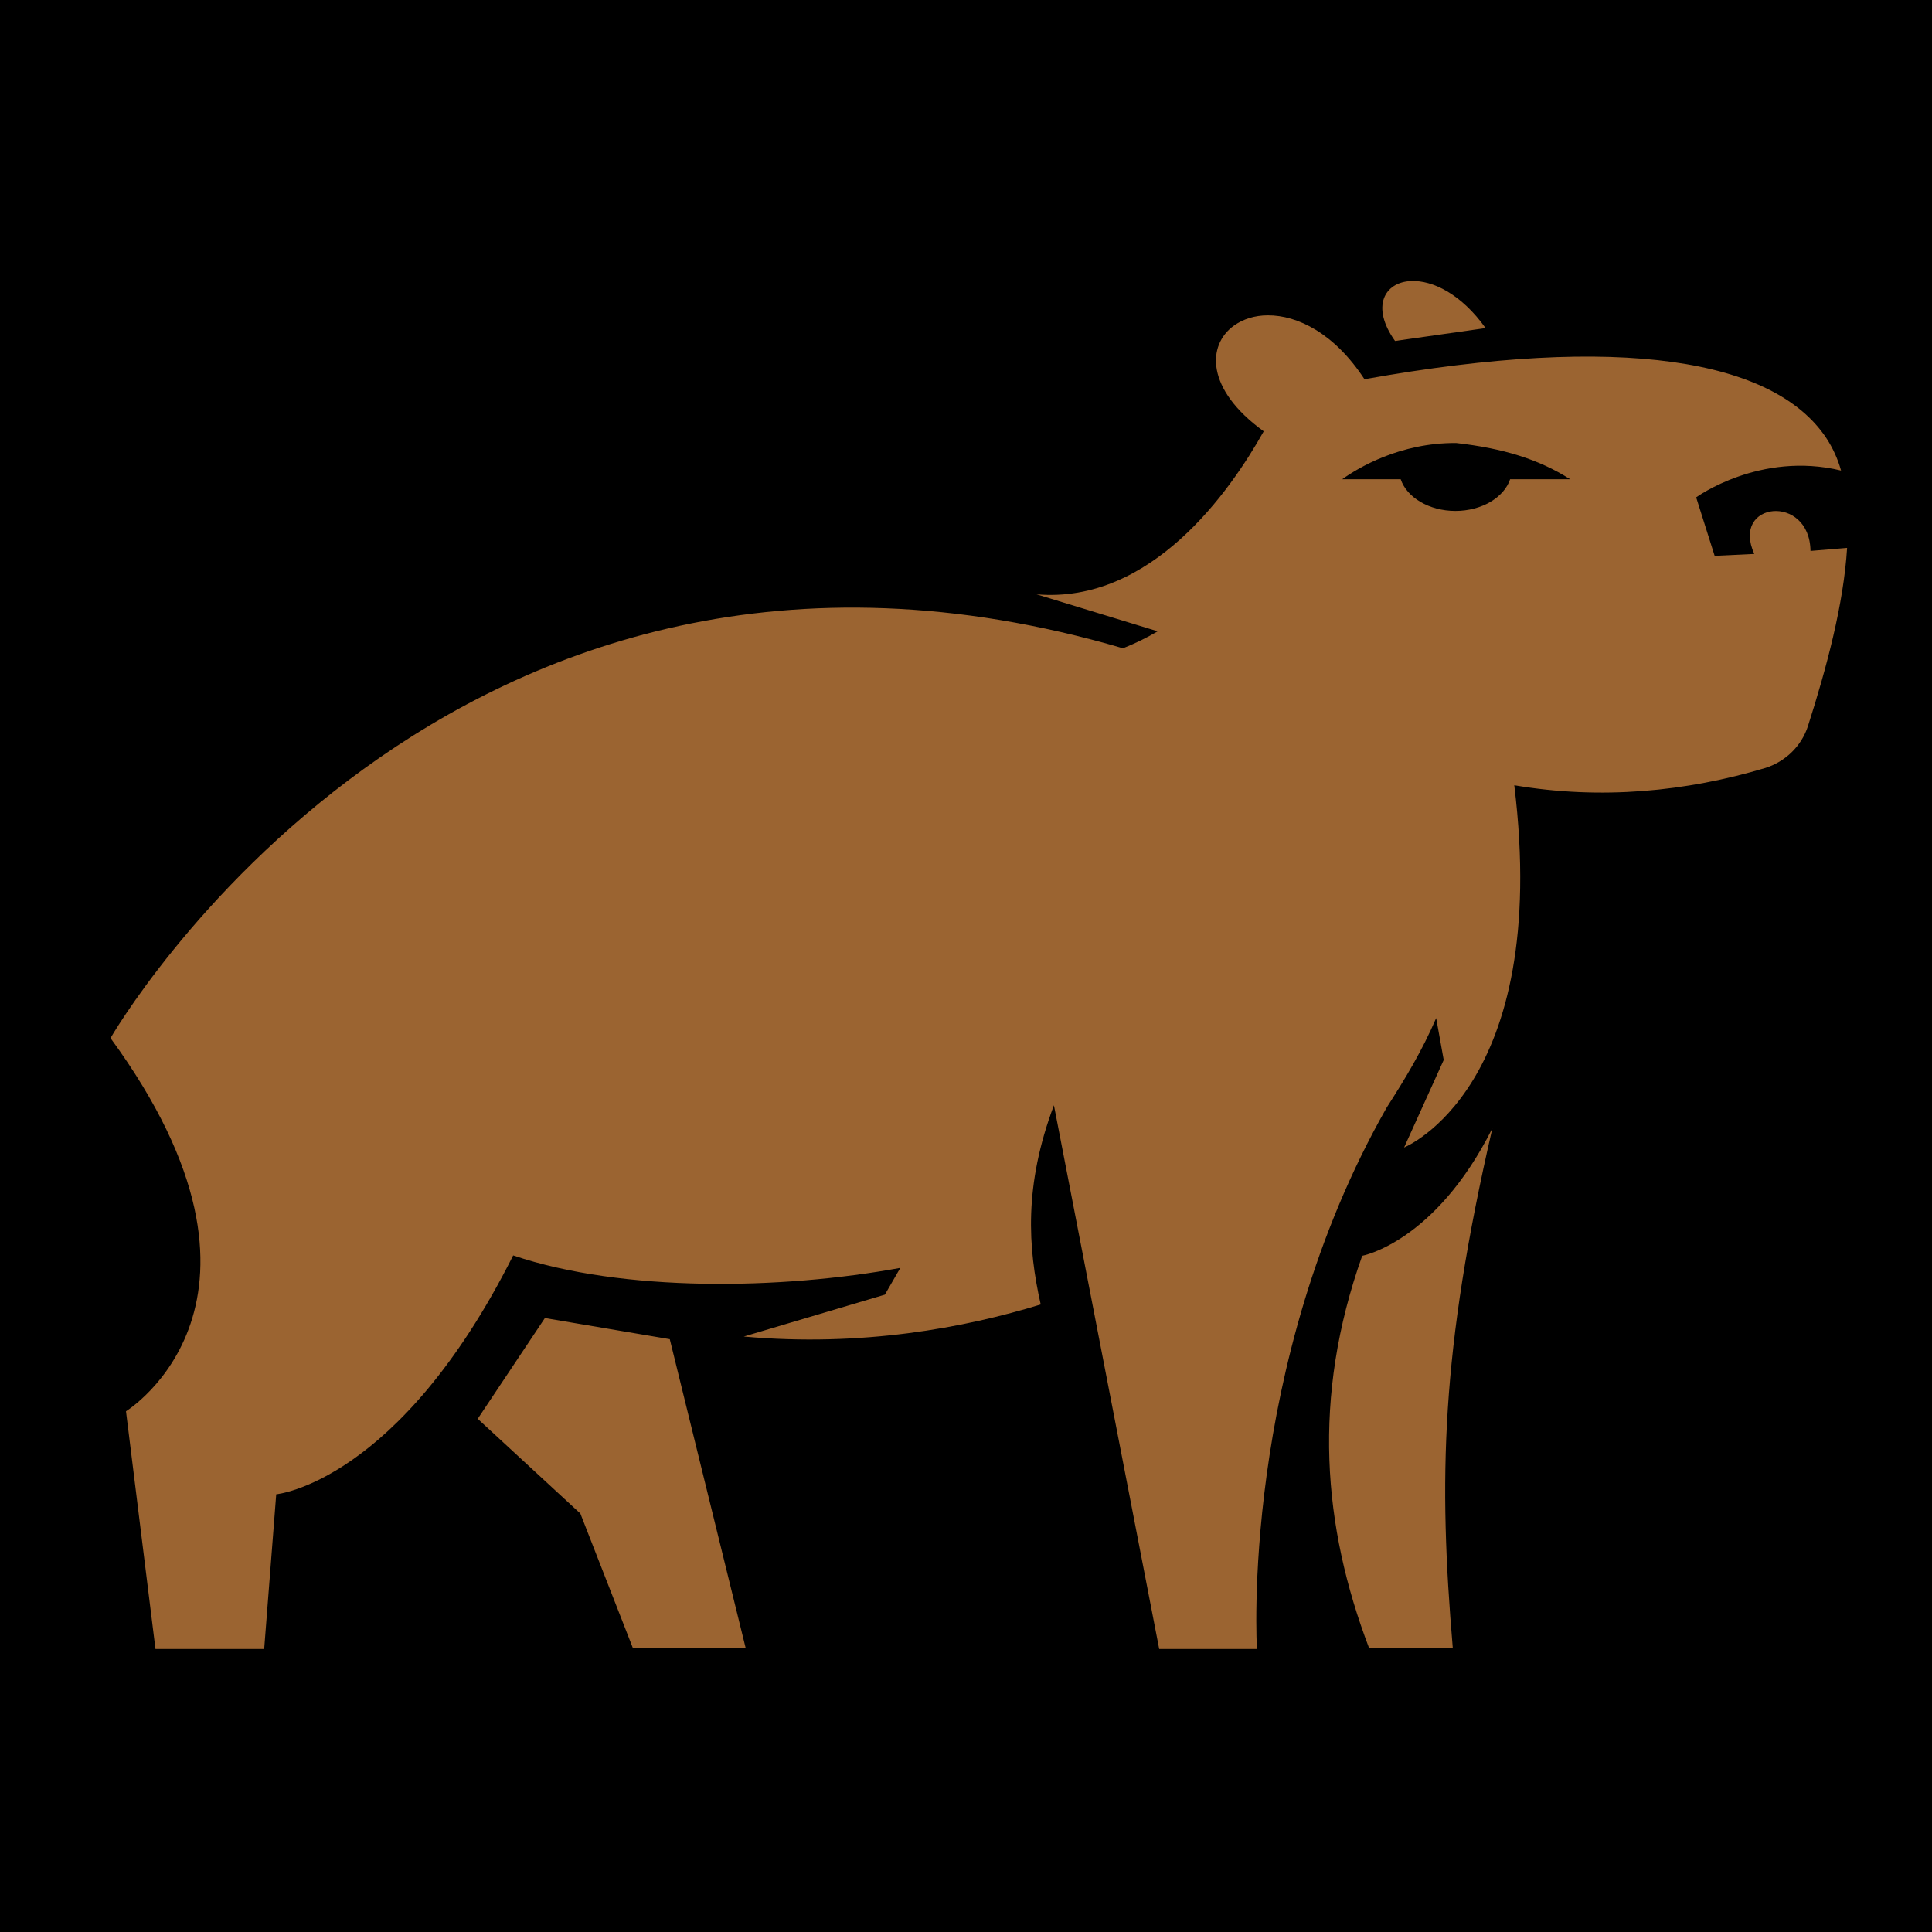
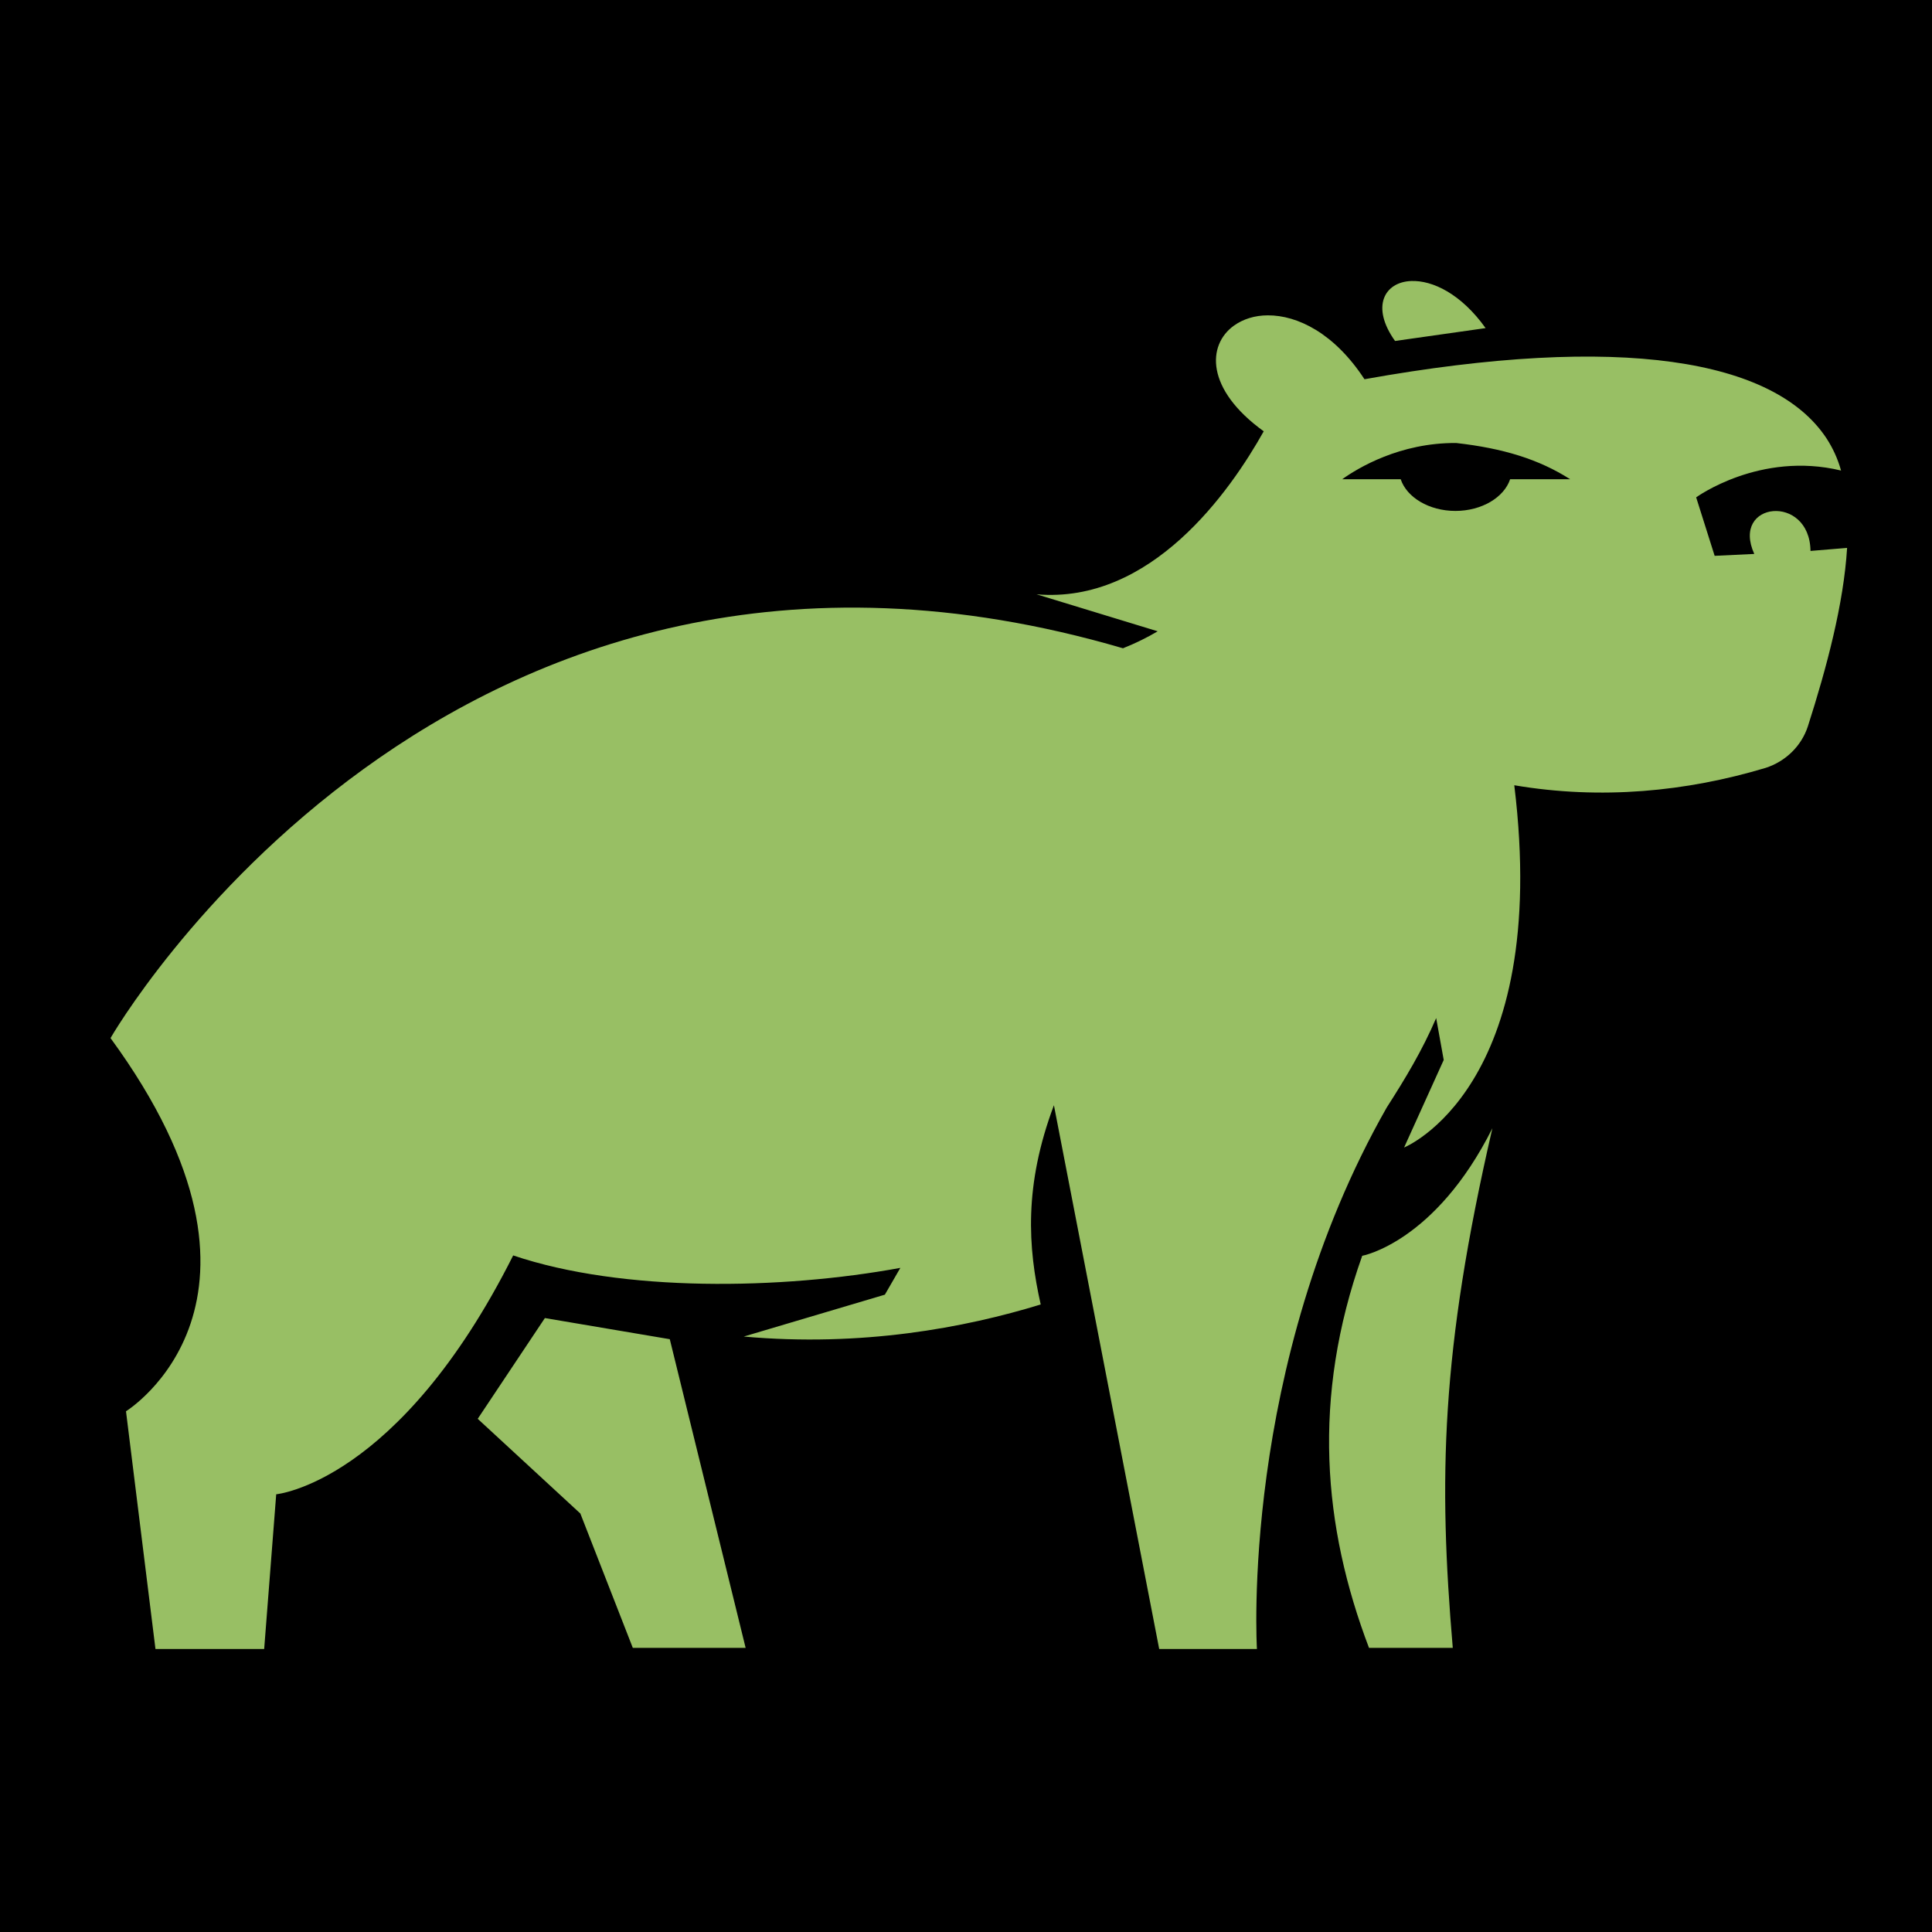
<svg xmlns="http://www.w3.org/2000/svg" style="height: 512px; width: 512px;" viewBox="0 0 512 512">
  <path d="M0 0h512v512H0z" fill="#48934r" fill-opacity="1" />
-   <g class="" style="" transform="translate(0,0)">
-     <path d="M374 74.47c-7.1.26-10.8 6.79-4.3 15.89l24-3.41c-6.5-9.11-14.1-12.69-19.7-12.48zm-38 9.1c-3.5 0-6.6 1.01-9 2.73-7.1 5.1-7.6 16.8 7.9 28-8.9 15.9-29.8 45.8-60.2 43.2l32.1 9.8c-2.7 1.6-5.7 3.1-9.2 4.5C118.7 119.4 29.29 275.1 29.29 275.1c51.1 69.9 4.1 98.9 4.1 98.9l7.81 63h28.81l3.19-41s32.5-3 62.8-63.3c29 9.8 71 9.1 102.6 3.3l-4.1 7.1-37.4 11.1c31.2 2.8 58.5-2.3 78.7-8.5-3.4-15.1-4.5-31.5 3.5-52.8L307.2 437h25.9s-4.6-75 34.4-143.5c5-7.8 9.4-15.1 13.1-23.7l2 11.1-10.5 23.2s39-15.7 29.2-96c23 3.9 45.6 1.7 66.6-4.6 5.3-1.7 9.5-5.8 11.2-11 5-15.6 9.5-32.5 10.4-47.3l-9.7.8c-.2-15.3-21.2-13.1-14.9.8l-10.5.5-4.9-15.5s16.9-12.3 38.4-7.1c-.9-3.2-2.2-6-3.9-8.6-13.8-20.8-54.3-27.8-122.4-15.6-8-12.24-17.8-16.96-25.6-16.93zm49.9 33.83c12.4 1.4 21.9 4.3 30.2 9.6h-15.9c-1.6 4.8-7.5 8.4-14.5 8.4s-12.9-3.6-14.5-8.4h-15.5c4.2-3 15.3-9.7 30.2-9.6zm9.6 181.6c-15.2 30.3-34.5 33.8-34.5 33.8-13.4 37.7-10.4 71.8 1.8 103.9H385c-3.8-44.7-3.2-78.4 10.5-137.7zm-251.1 50.3L126.6 376l27.2 25.1 13.9 35.6h29.9l-20.1-81.8z" fill="#9b6431" fill-opacity="1" />
+   <g class="" style="#e67d45" transform="translate(0,0)">
+     <path d="M374 74.47c-7.1.26-10.8 6.79-4.3 15.89l24-3.41c-6.5-9.11-14.1-12.69-19.7-12.48zm-38 9.1c-3.5 0-6.6 1.01-9 2.73-7.1 5.1-7.6 16.8 7.9 28-8.9 15.9-29.8 45.8-60.2 43.2l32.1 9.8c-2.7 1.6-5.7 3.1-9.2 4.5C118.7 119.4 29.29 275.1 29.29 275.1c51.1 69.9 4.1 98.9 4.1 98.9l7.81 63h28.81l3.19-41s32.5-3 62.8-63.3c29 9.8 71 9.1 102.6 3.3l-4.1 7.1-37.4 11.1c31.2 2.8 58.5-2.3 78.7-8.5-3.4-15.1-4.5-31.5 3.5-52.8L307.2 437h25.9s-4.6-75 34.4-143.5c5-7.8 9.4-15.1 13.1-23.7l2 11.1-10.5 23.2s39-15.7 29.2-96c23 3.9 45.6 1.7 66.6-4.6 5.3-1.7 9.5-5.8 11.2-11 5-15.6 9.5-32.5 10.4-47.3l-9.7.8c-.2-15.3-21.2-13.1-14.9.8l-10.5.5-4.9-15.5s16.9-12.3 38.4-7.1c-.9-3.2-2.2-6-3.9-8.6-13.8-20.8-54.3-27.8-122.4-15.6-8-12.24-17.8-16.96-25.6-16.93zm49.9 33.83c12.4 1.4 21.9 4.3 30.2 9.6h-15.9c-1.6 4.8-7.5 8.4-14.5 8.4s-12.9-3.6-14.5-8.4h-15.5c4.2-3 15.3-9.7 30.2-9.6zm9.6 181.6c-15.2 30.3-34.5 33.8-34.5 33.8-13.4 37.7-10.4 71.8 1.8 103.9H385c-3.8-44.7-3.2-78.4 10.5-137.7zm-251.1 50.3L126.6 376l27.2 25.1 13.9 35.6h29.9l-20.1-81.8z" fill="#98bf64" fill-opacity="1" />
  </g>
</svg>
